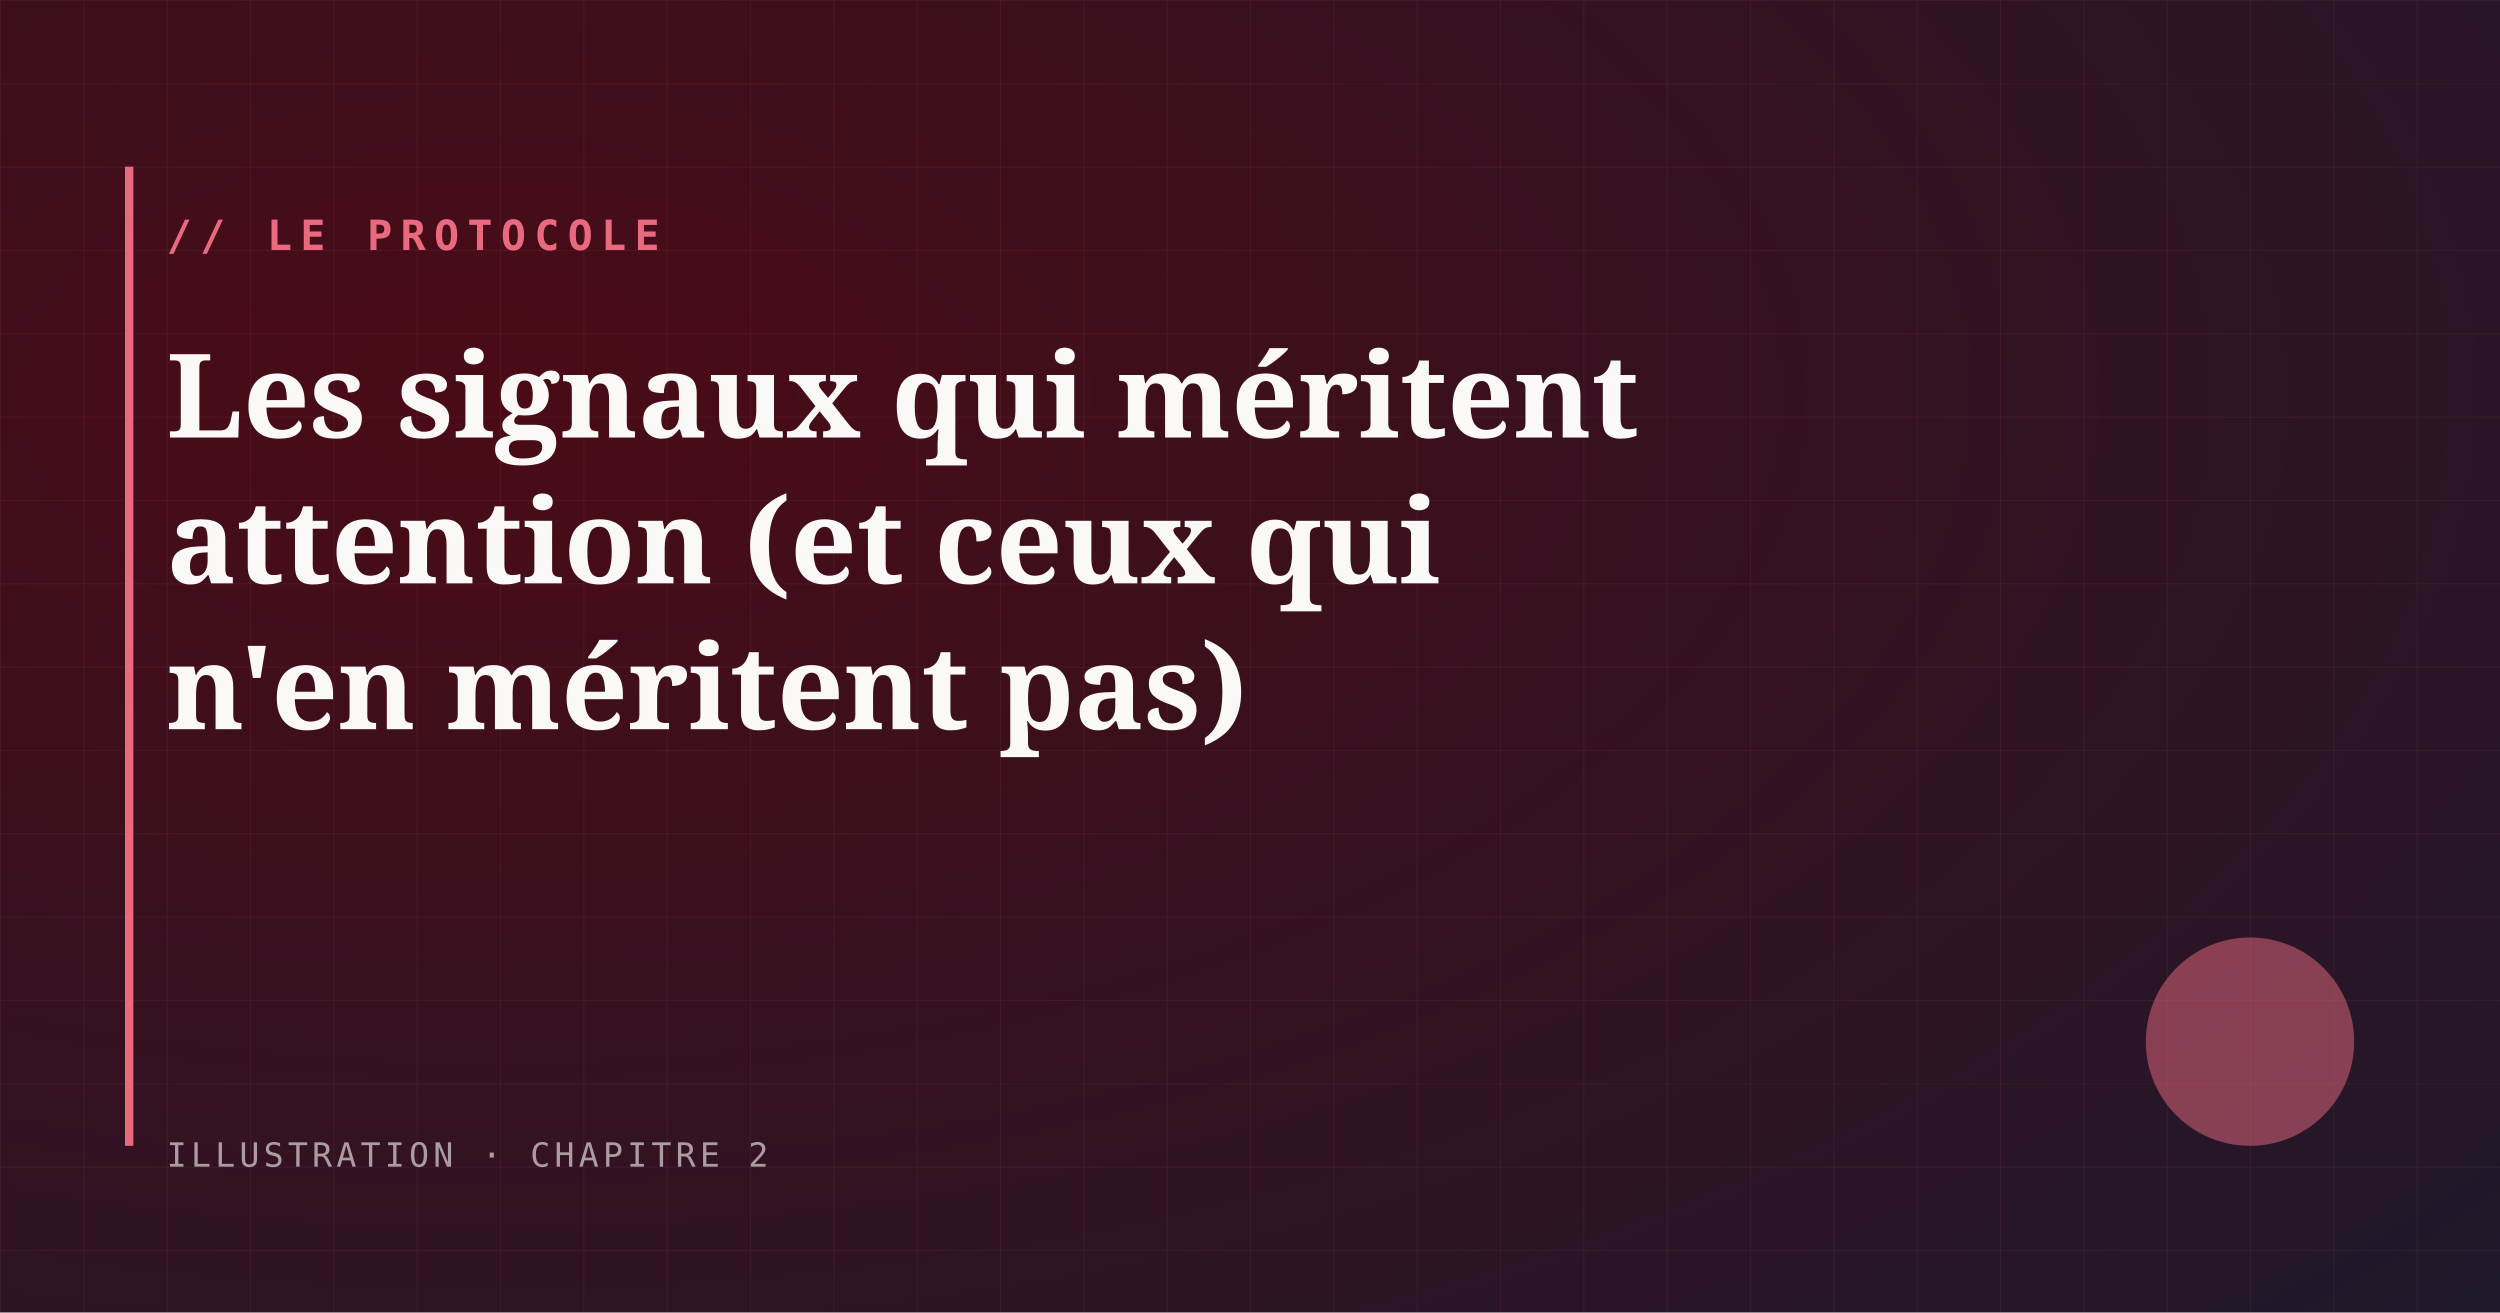
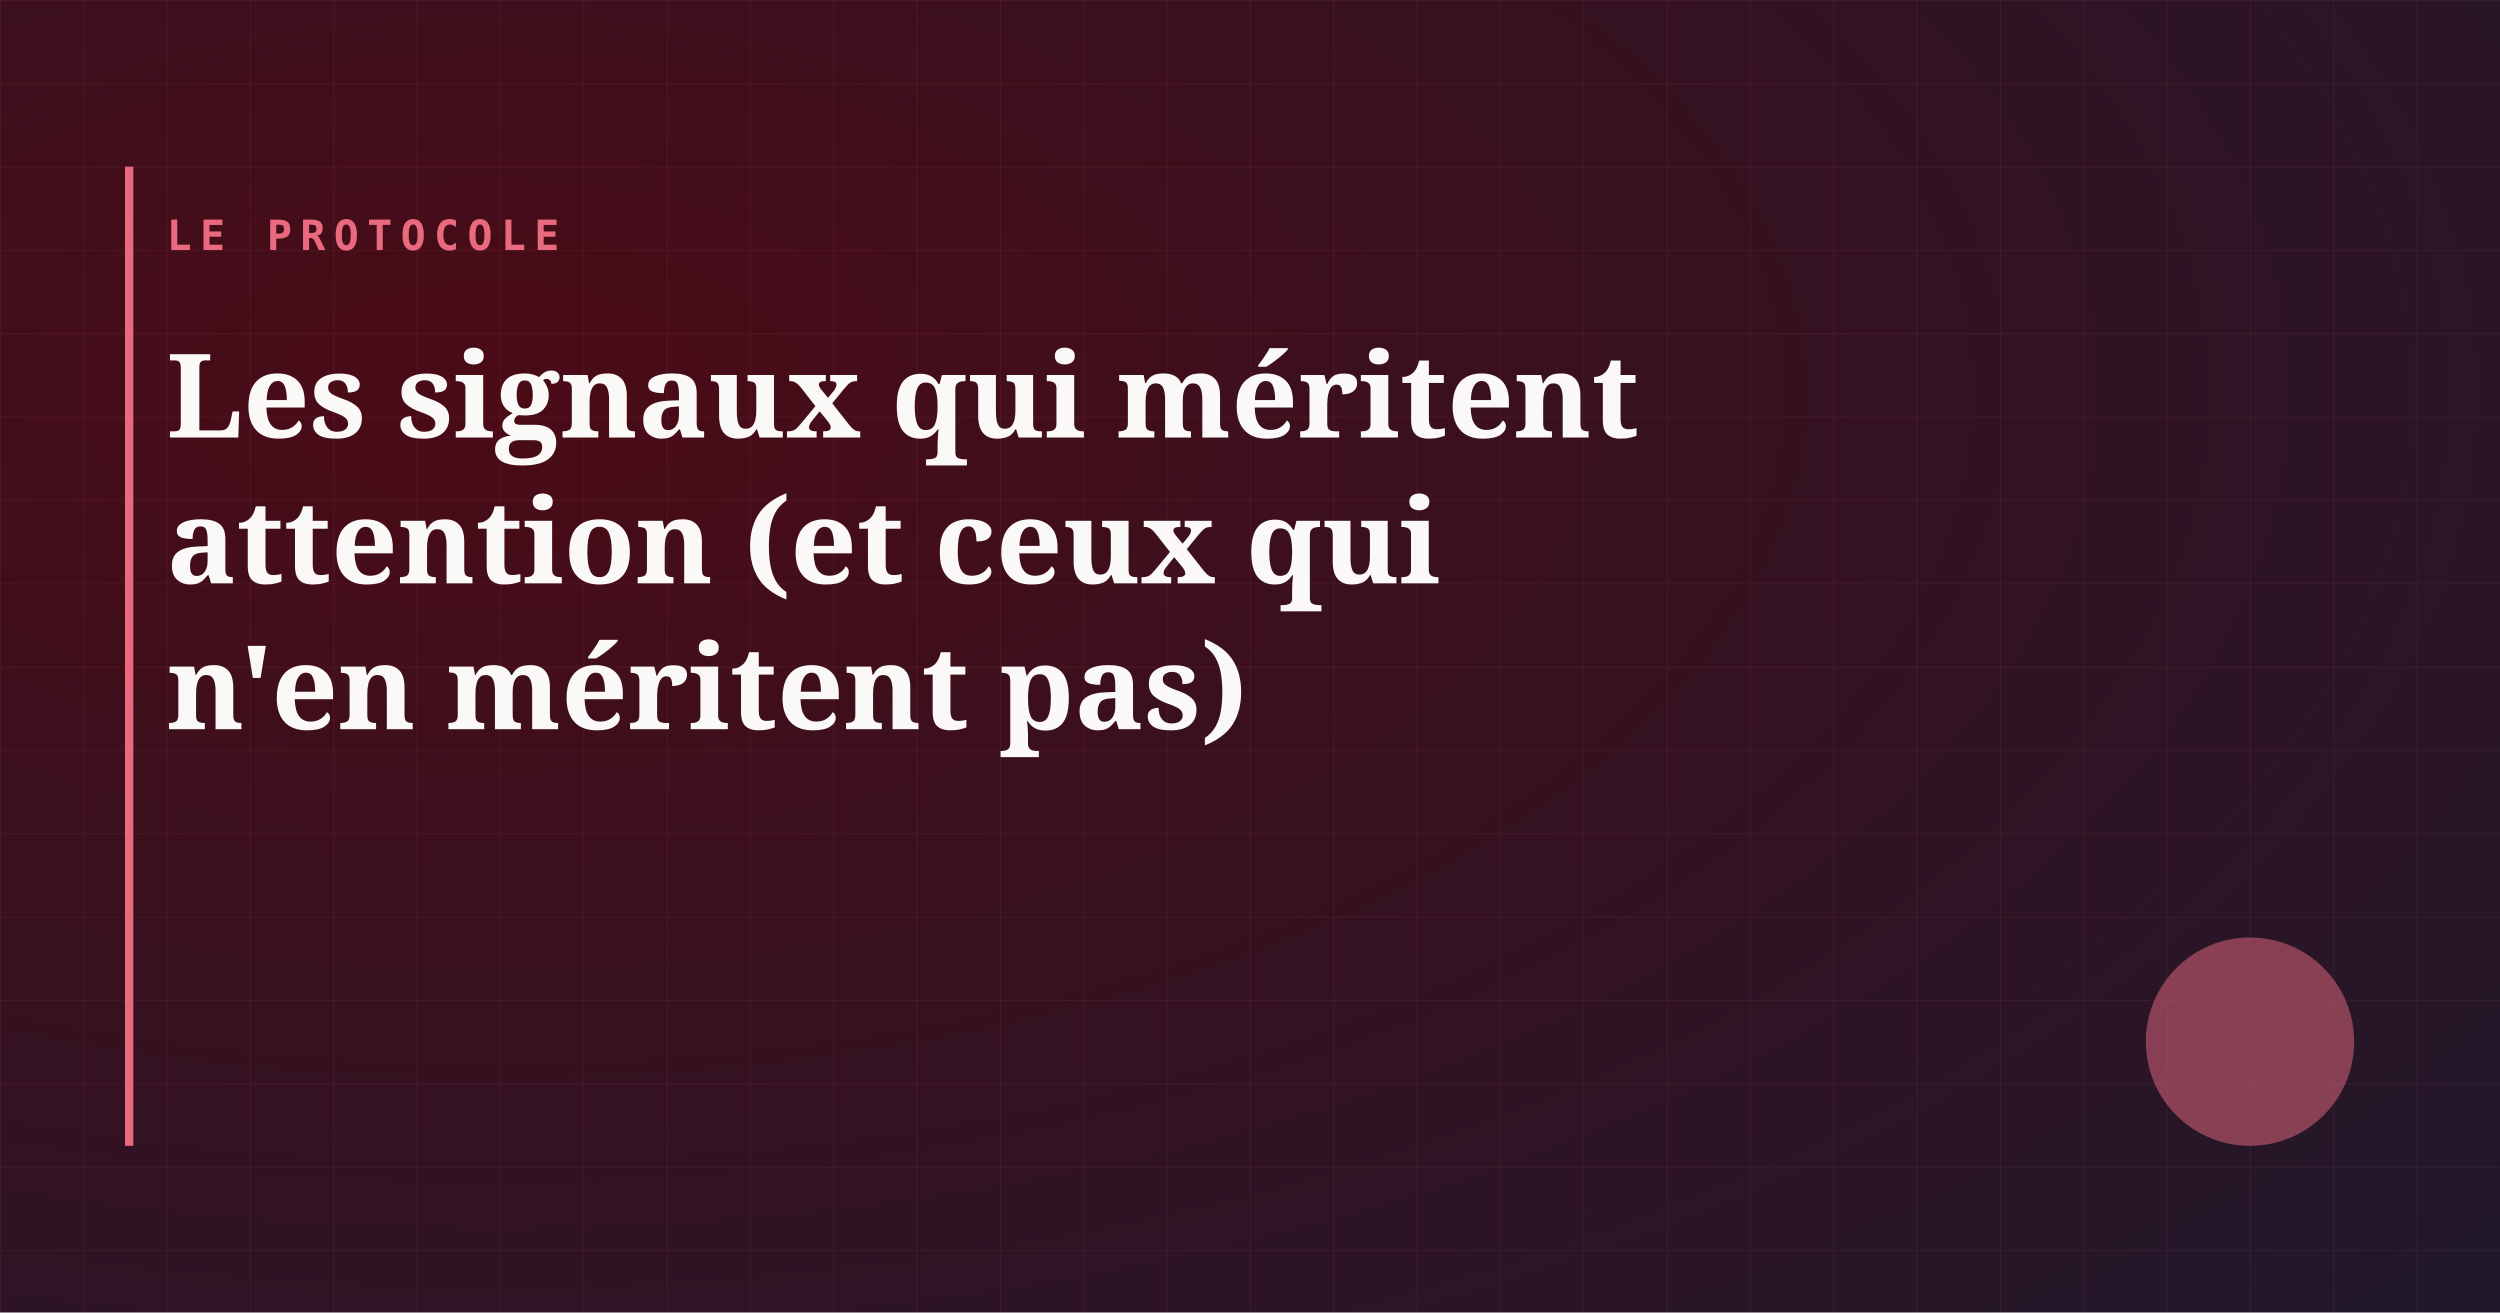
<svg xmlns="http://www.w3.org/2000/svg" viewBox="0 0 1200 630" width="1200" height="630">
  <defs>
    <radialGradient id="bg" cx="20%" cy="30%" r="120%">
      <stop offset="0%" stop-color="#4a0b16" />
      <stop offset="100%" stop-color="#1A1A2E" />
    </radialGradient>
  </defs>
  <rect width="1200" height="630" fill="url(#bg)" />
  <defs>
    <pattern id="grid" width="40" height="40" patternUnits="userSpaceOnUse">
      <path d="M 40 0 L 0 0 0 40" fill="none" stroke="#e96a7f" stroke-width="0.5" opacity="0.15" />
    </pattern>
  </defs>
  <rect width="1200" height="630" fill="url(#grid)" />
  <rect x="60" y="80" width="4" height="470" fill="#e96a7f" />
  <circle cx="1080" cy="500" r="50" fill="#e96a7f" opacity="0.5" />
-   <text x="80" y="120" font-family="ui-monospace, monospace" font-size="20" font-weight="600" letter-spacing="4" fill="#e96a7f">// LE PROTOCOLE</text>
+   <text x="80" y="120" font-family="ui-monospace, monospace" font-size="20" font-weight="600" letter-spacing="4" fill="#e96a7f">LE PROTOCOLE</text>
  <text x="80" y="210" font-family="Georgia, serif" font-size="56" font-weight="bold" fill="#FAF9F7">Les signaux qui méritent</text>
  <text x="80" y="280" font-family="Georgia, serif" font-size="56" font-weight="bold" fill="#FAF9F7">attention (et ceux qui</text>
  <text x="80" y="350" font-family="Georgia, serif" font-size="56" font-weight="bold" fill="#FAF9F7">n'en méritent pas)</text>
-   <text x="80" y="560" font-family="ui-monospace, monospace" font-size="16" letter-spacing="2" fill="#FAF9F7" opacity="0.6">ILLUSTRATION · CHAPITRE 2</text>
</svg>
